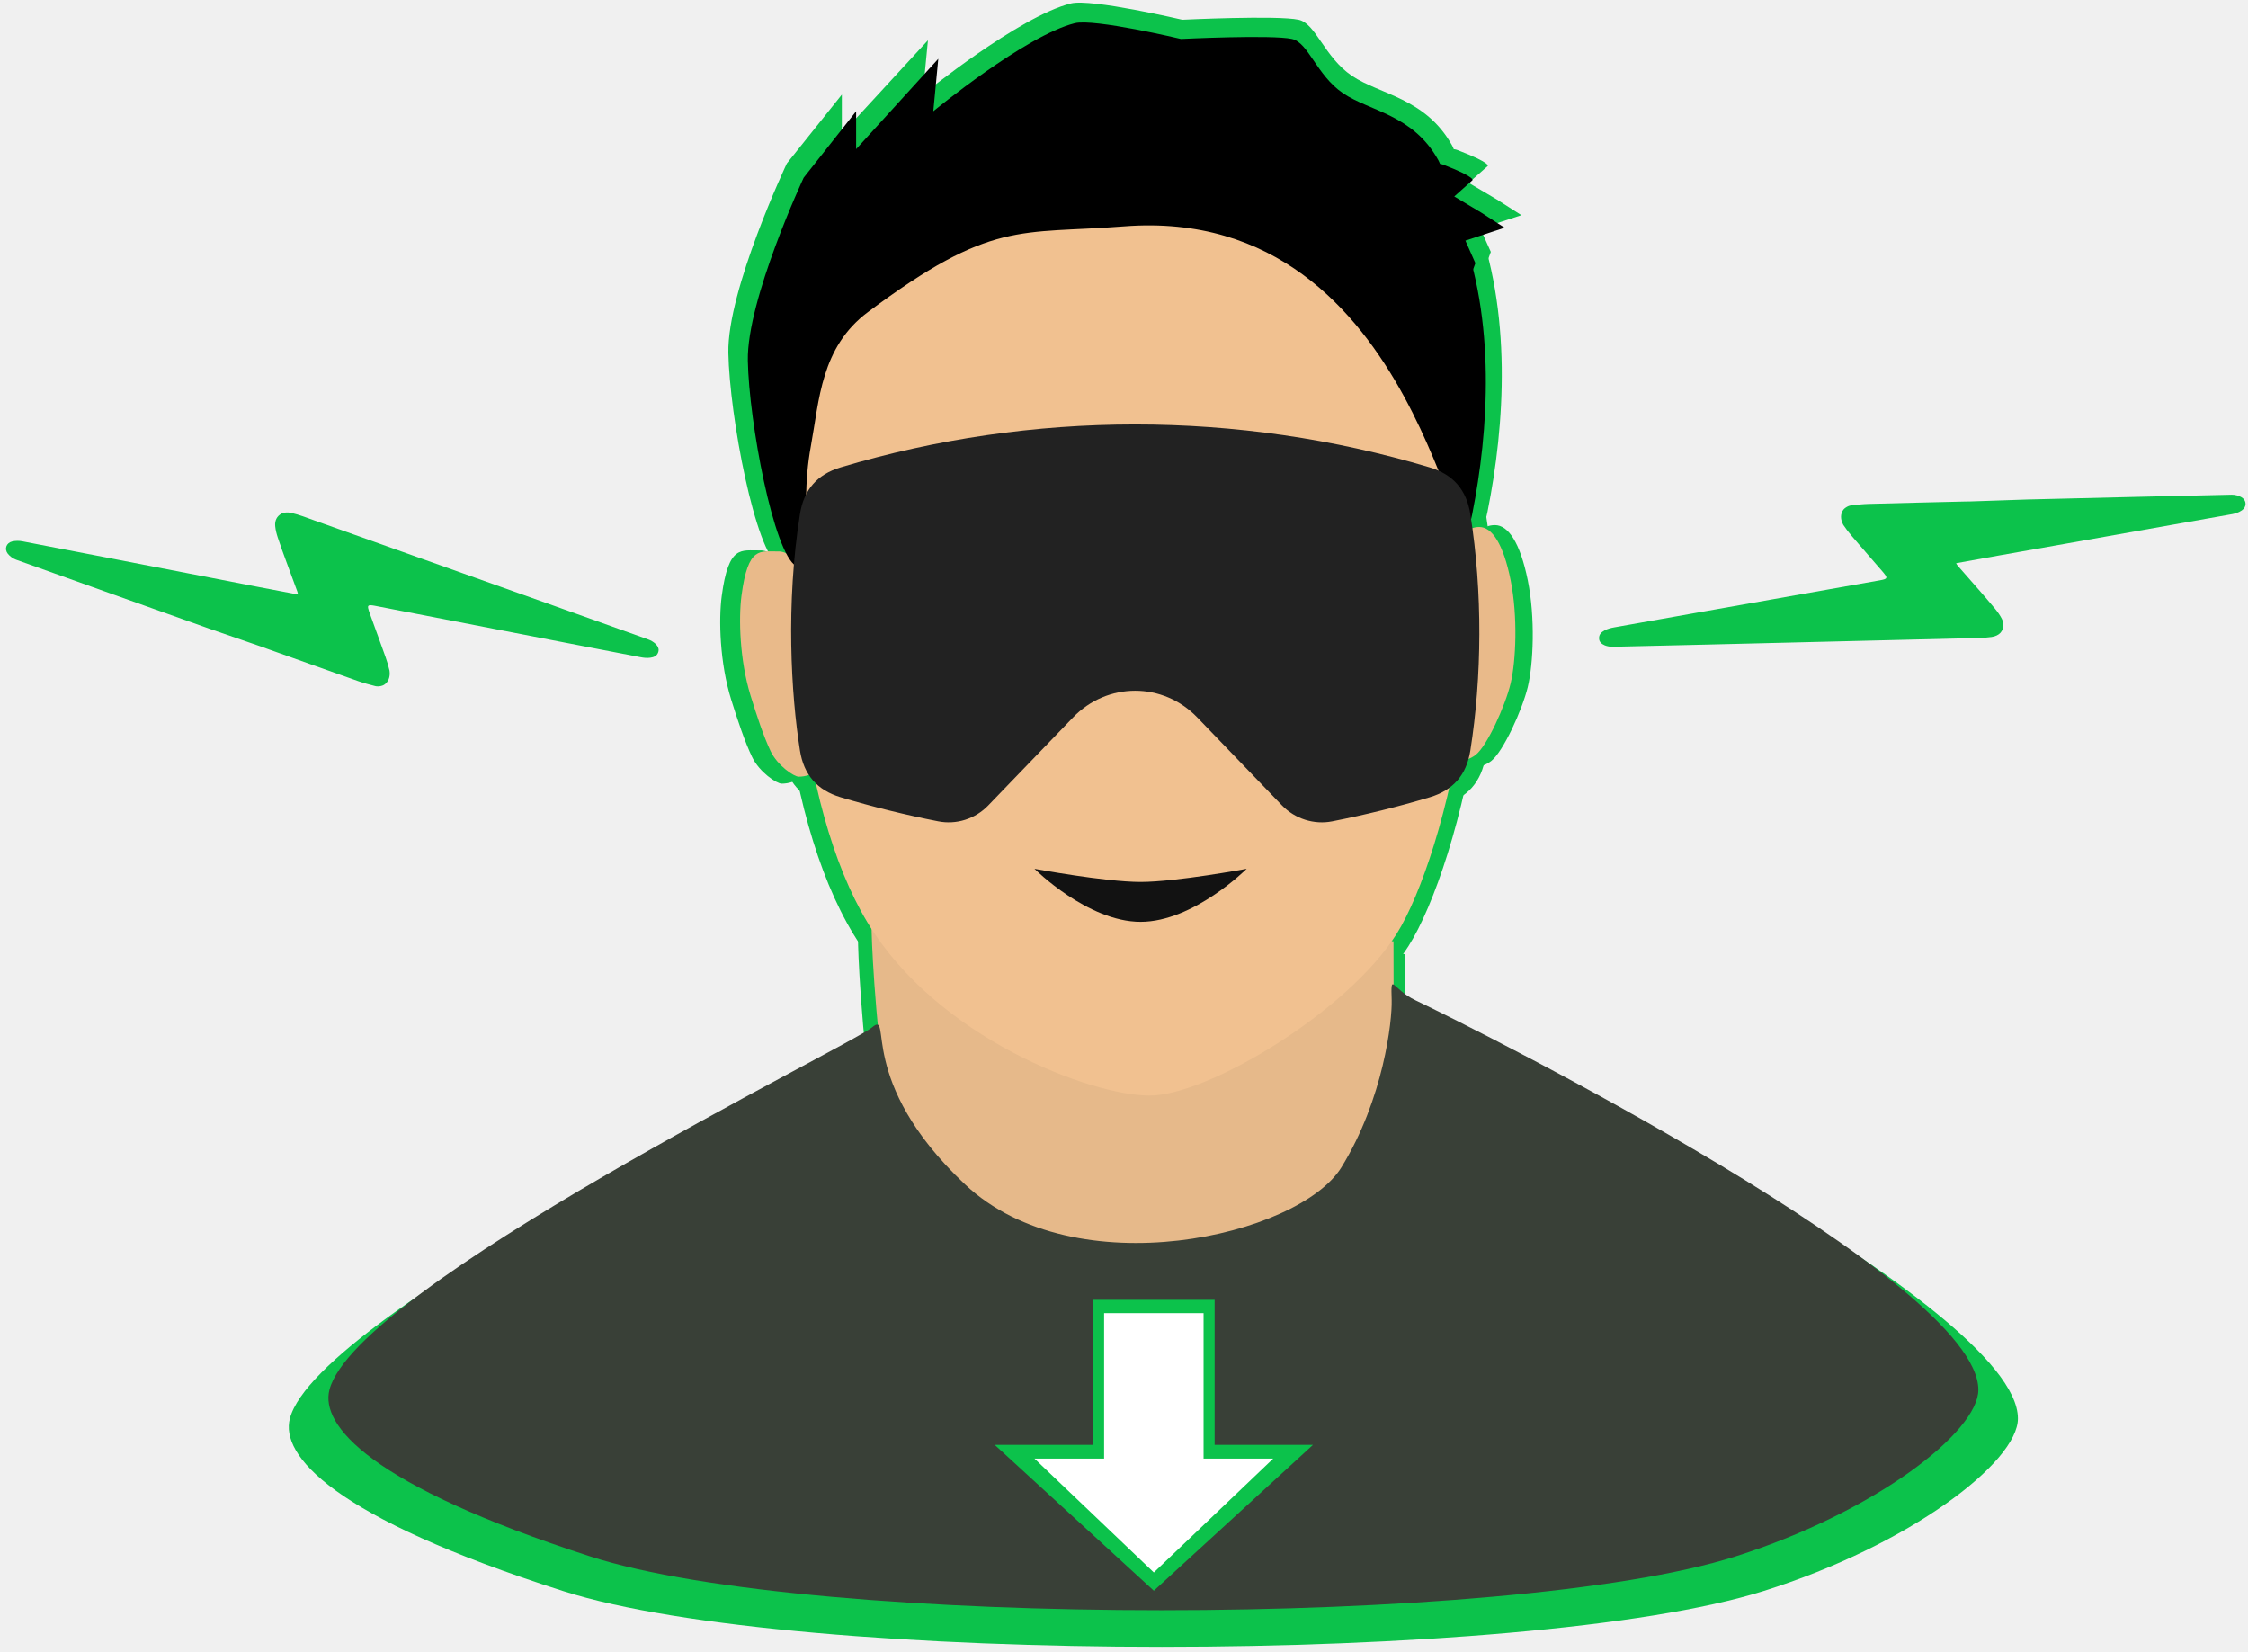
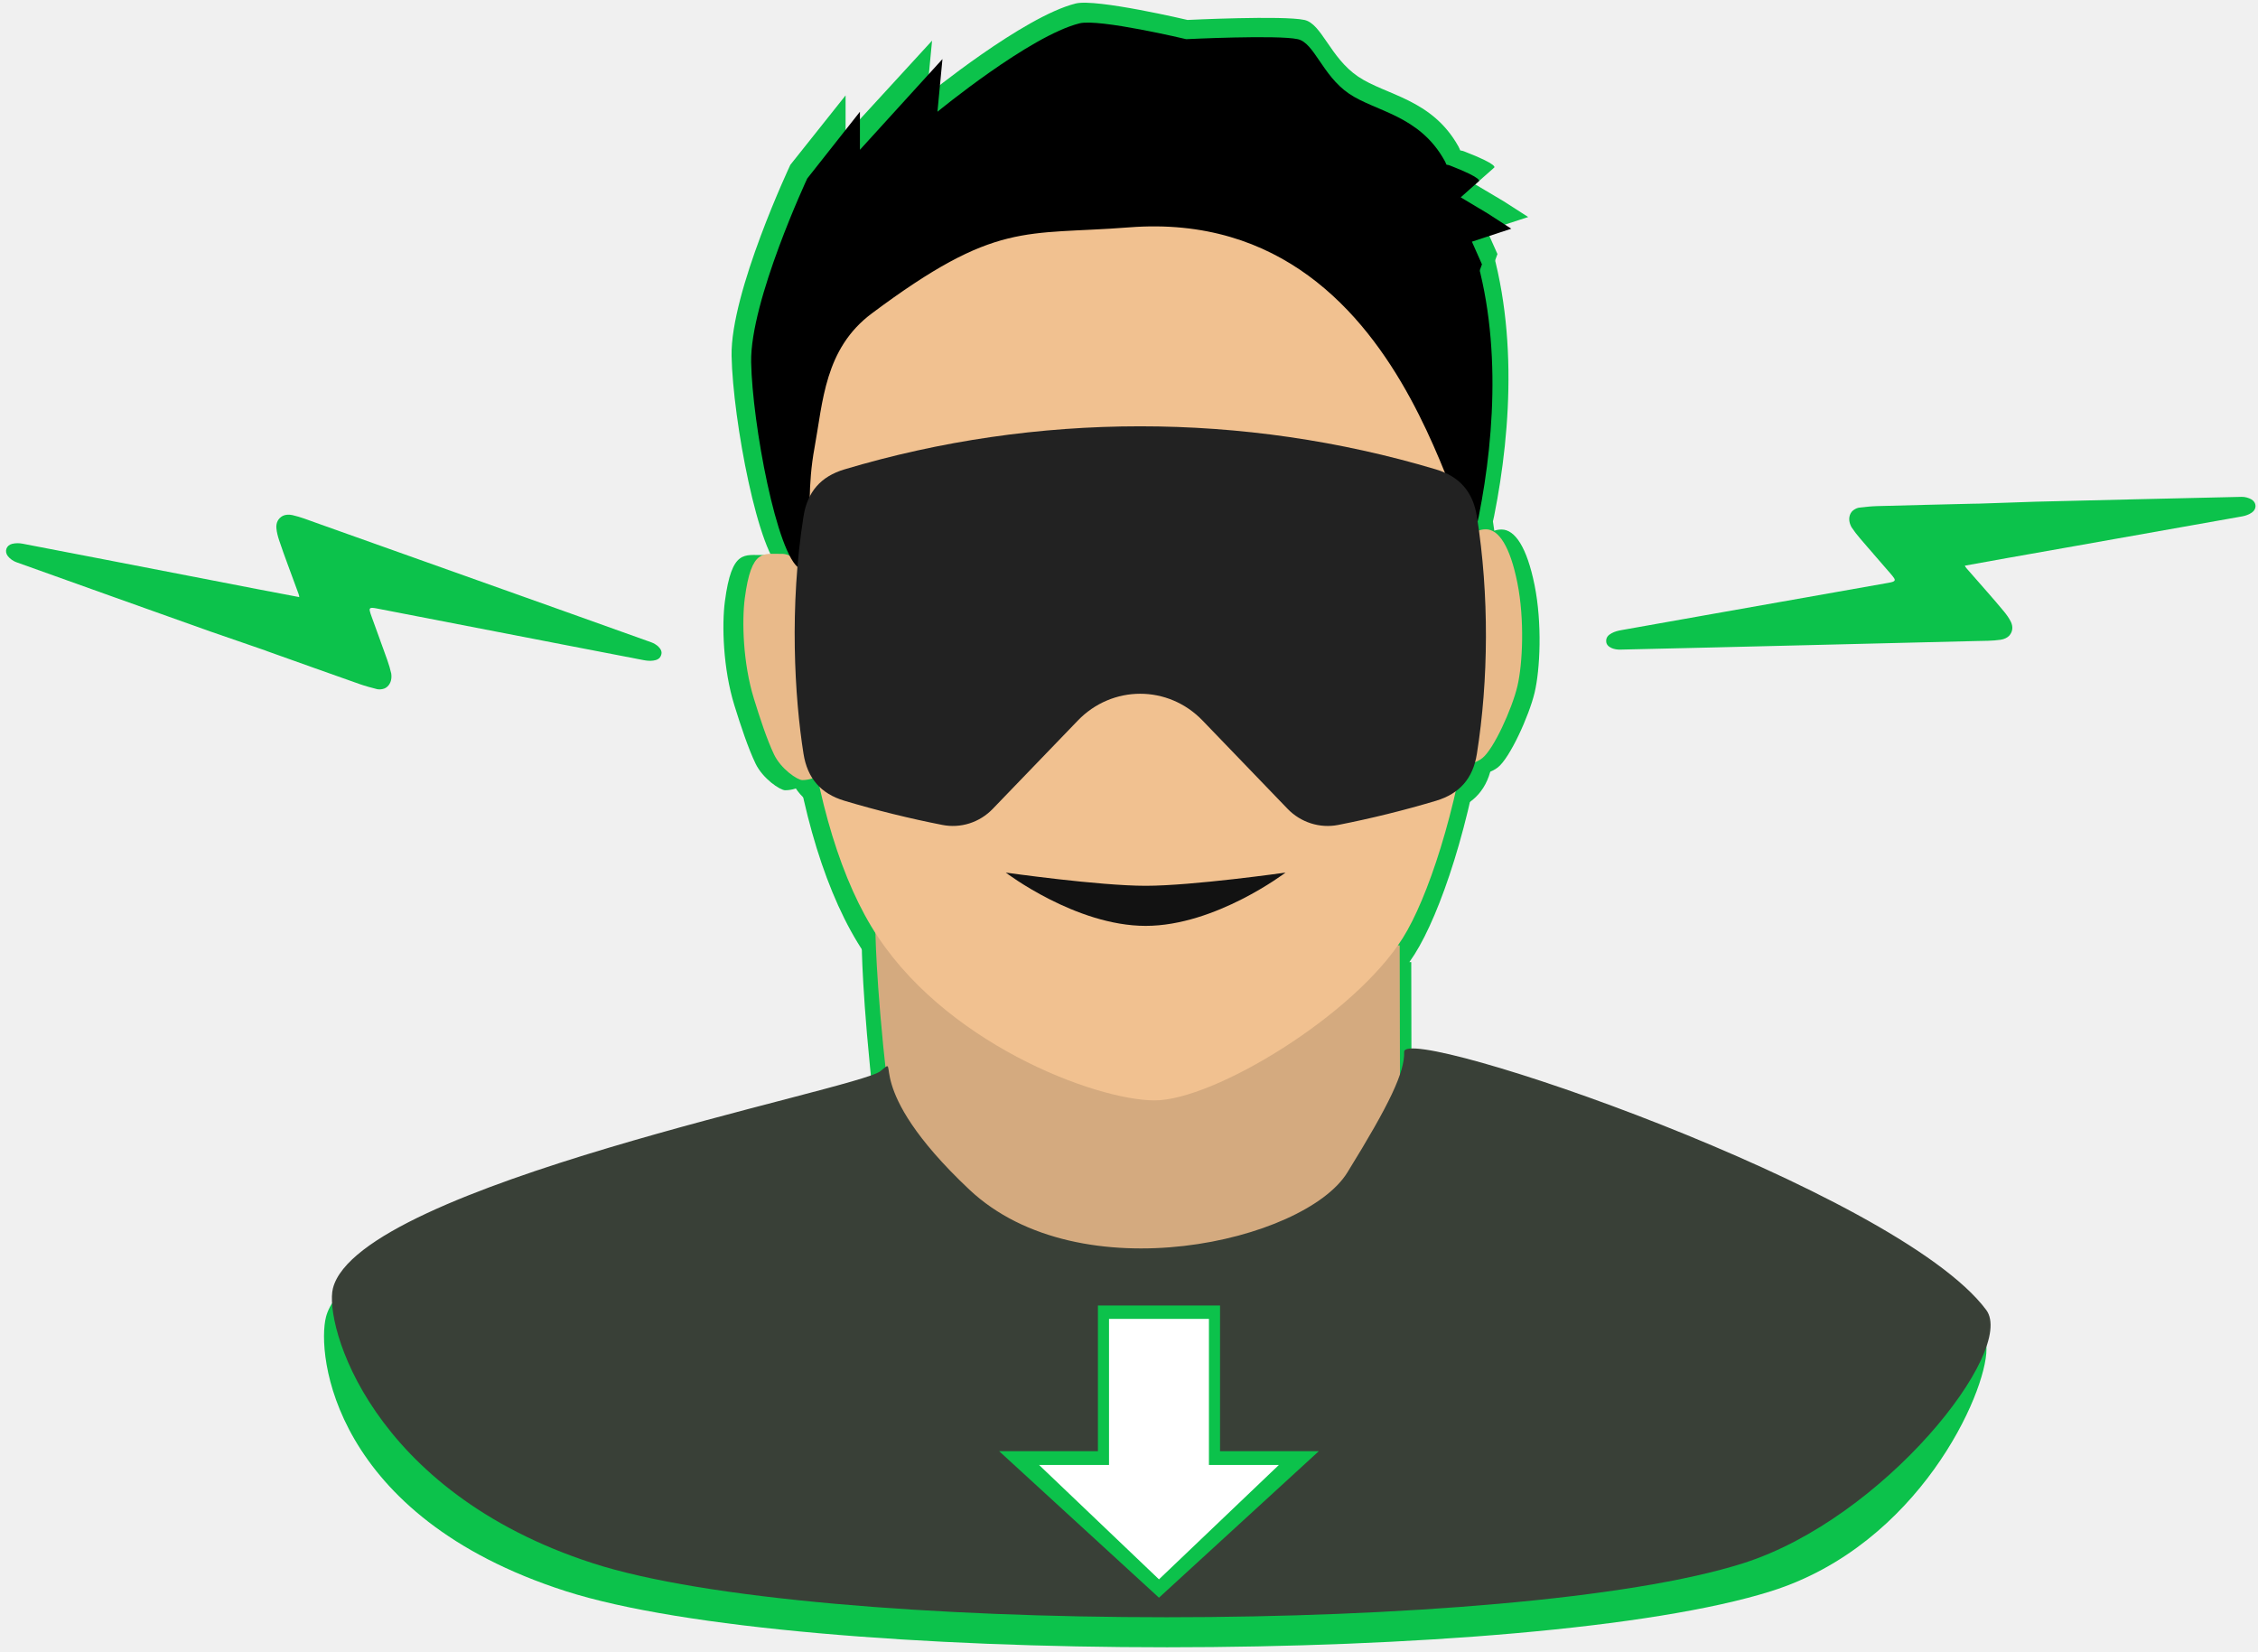
- <svg xmlns="http://www.w3.org/2000/svg" width="339px" height="249px" viewBox="0 0 339 249" version="1.1">
+ <svg xmlns="http://www.w3.org/2000/svg" width="339px" height="248px" viewBox="0 0 339 248" version="1.1">
  <defs />
  <g id="Page-2" stroke="none" stroke-width="1" fill="none" fill-rule="evenodd">
-     <g id="Artboard" transform="translate(-311, -235)">
-       <g id="kevin-vr" transform="translate(311, 235)">
-         <g id="shadow" transform="translate(43, 0)" fill="#0CC24B">
-           <path d="M86.376,141.052 C86.376,141.052 86.376,148.985 88.23,165.248 C88.957,171.621 92.96,176.637 95.948,180.845 C100.585,187.376 131.923,211.514 137.562,212.755 C143.201,213.996 161.812,201.157 168.196,194.13 C174.581,187.104 174.154,176.376 173.328,172.592 C172.502,168.808 168.918,165.41 168.918,165.41 L168.875,143.863 L86.376,141.052 Z" id="Path-5" />
-           <path d="M85.73,140.905 C96.74,158.962 121.022,167.956 130.316,167.956 C139.61,167.956 161.708,154.769 169.382,142.688 C177.056,130.606 187.939,88.436 175.716,58.606 C163.493,28.776 128.12,31.452 128.12,31.452 C128.12,31.452 84.198,29.904 77.683,58.606 C71.169,87.308 74.719,122.847 85.73,140.905 Z" id="Path" />
-           <path d="M76.651,87.447 C76.651,87.447 74.408,82.927 71.611,82.994 C68.813,83.062 66.872,82.03 65.83,89.918 C65.37,93.4 65.528,99.927 67.262,105.492 C68.21,108.531 69.33,111.893 70.429,114.171 C71.529,116.449 74.127,118.164 74.878,118.164 C77.121,118.164 78.465,116.66 78.465,116.66 L78.325,111.102 L77.825,106.765 L77.565,103.898 L76.851,98.47 L76.651,93.7 L76.651,87.447 Z" id="Path-2" />
-           <path d="M179.768,80.728 C179.768,80.728 180.433,79.178 182.436,79.178 C184.44,79.178 186.234,81.801 187.389,87.493 C188.544,93.186 188.227,100.121 187.389,103.593 C186.551,107.066 183.666,113.376 181.866,114.755 C180.066,116.134 177.36,116.028 176.961,114.544 C176.562,113.06 176.863,111.868 176.863,111.868 L177.517,103.593 L178.424,91.383 L178.795,84.563 L179.768,80.728 Z" id="Path-3" />
-           <path d="M181.317,77.164 C183.937,64.104 185.077,46.964 179.348,32.239 C178.689,30.546 176.771,23.356 175.958,21.901 C171.966,14.767 165.061,14.26 160.883,11.441 C156.706,8.622 155.435,3.548 152.838,2.983 C149.642,2.288 135.284,2.983 135.284,2.983 C135.284,2.983 121.572,-0.236 118.502,0.522 C110.671,2.455 96.146,14.266 96.146,14.266 L96.934,6.077 L83.95,20.179 L83.95,14.266 L75.657,24.647 C75.657,24.647 66.654,43.691 66.835,53.212 C67.015,62.733 70.89,83.262 74.476,85.287 C78.061,87.313 74.675,77.891 76.799,66.53 C78.135,59.384 78.365,51.117 85.814,45.62 C105.413,31.156 109.757,33.509 126.288,32.239 C173.832,28.586 178.396,91.726 181.317,77.164 Z" id="Path-6" />
-           <path d="M176.816,22.636 C182.175,24.695 181.313,25.073 181.313,25.073 L178.478,27.57 L182.745,30.093 L186.432,32.449 L180.238,34.465 L181.817,37.985 L180.173,42.456 C180.173,42.456 171.456,20.578 176.816,22.636 Z" id="Path-7" />
-           <path d="M86.452,157.315 C89.875,154.459 83.761,165.628 101.159,181.821 C118.556,198.014 153.928,189.887 160.629,179.182 C167.329,168.477 168.68,156.209 168.587,153.076 C168.45,148.483 168.587,151.307 172.347,153.076 C182.353,157.783 261.304,196.813 261.304,213.895 C261.304,220.449 245.091,232.947 222.923,239.91 C187.31,251.097 76.973,251.114 41.922,239.91 C6.872,228.707 -0.719,219.38 0.712,213.895 C4.902,197.845 83.028,160.171 86.452,157.315 Z" id="Path-8" />
-           <path d="M128.904,132.544 C137.288,132.544 145.672,140.828 145.672,140.828 C145.672,140.828 134.504,138.774 128.904,138.774 C123.304,138.774 112.136,140.828 112.136,140.828 C112.136,140.828 120.52,132.544 128.904,132.544 Z" id="Triangle" transform="translate(128.904, 136.686) scale(1, -1) translate(-128.904, -136.686) " />
-           <path d="M174.583,69.866 C144.282,60.923 111.733,60.941 81.504,69.866 C77.784,70.966 75.682,73.353 75.07,77.175 C72.823,91.214 73.659,105.253 75.07,114.068 C75.682,117.884 77.79,120.276 81.504,121.377 C86.58,122.874 91.76,124.136 96.897,125.131 C99.804,125.702 102.785,124.758 104.85,122.632 L118.22,108.922 C123.642,103.353 132.45,103.347 137.872,108.922 L151.235,122.632 C153.307,124.758 156.318,125.696 159.195,125.137 C164.332,124.142 169.512,122.881 174.588,121.383 C178.308,120.283 180.416,117.896 181.022,114.074 C182.857,102.614 182.978,89.376 181.022,77.181 C180.41,73.359 178.302,70.966 174.582,69.866 L174.583,69.866 Z" id="Page-1" />
-           <polygon id="Page-1" points="131 244.487 149.864 226.707 138.86 226.707 138.86 203.994 123.14 203.994 123.14 226.707 112.136 226.707" />
+     <g id="Artboard" transform="translate(-311, -234)">
+       <g id="kevin-vr" transform="translate(311, 234)">
+         <g id="shadow" transform="translate(48, 0)" fill="#0CC24B">
+           <path d="M81.376,141.618 C81.376,141.618 81.376,149.583 83.23,165.911 C83.957,172.31 87.96,177.347 90.948,181.572 C95.585,188.128 126.923,212.363 132.562,213.609 C138.201,214.856 156.812,201.965 163.196,194.91 C169.581,187.855 169.154,177.084 168.328,173.285 C167.502,169.486 163.918,166.074 163.918,166.074 L163.875,144.441 L81.376,141.618 Z" id="Path-5" />
+           <path d="M80.73,141.471 C91.74,159.601 116.022,168.631 125.316,168.631 C134.61,168.631 156.708,155.39 164.382,143.261 C172.056,131.131 182.939,88.791 170.716,58.841 C158.493,28.892 123.12,31.579 123.12,31.579 C123.12,31.579 79.198,30.024 72.683,58.841 C66.169,87.658 69.719,123.341 80.73,141.471 Z" id="Path" />
+           <path d="M71.651,87.798 C71.651,87.798 69.408,83.26 66.611,83.328 C63.813,83.395 61.872,82.359 60.83,90.279 C60.37,93.775 60.528,100.328 62.262,105.915 C63.21,108.967 64.33,112.342 65.429,114.629 C66.529,116.917 69.127,118.639 69.878,118.639 C72.121,118.639 73.465,117.128 73.465,117.128 L73.325,111.548 L72.825,107.194 L72.565,104.316 L71.851,98.866 L71.651,94.076 L71.651,87.798 Z" id="Path-2" />
+           <path d="M174.768,81.052 C174.768,81.052 175.433,79.496 177.436,79.496 C179.44,79.496 181.234,82.129 182.389,87.845 C183.544,93.56 183.227,100.524 182.389,104.01 C181.551,107.496 178.666,113.831 176.866,115.216 C175.066,116.6 172.36,116.494 171.961,115.004 C171.562,113.514 171.863,112.318 171.863,112.318 L172.517,104.01 L173.424,91.75 L173.795,84.902 L174.768,81.052 Z" id="Path-3" />
+           <path d="M176.317,77.474 C178.937,64.362 180.077,47.153 174.348,32.369 C173.689,30.668 171.771,23.449 170.958,21.989 C166.966,14.827 160.061,14.317 155.883,11.487 C151.706,8.657 150.435,3.562 147.838,2.995 C144.642,2.297 130.284,2.995 130.284,2.995 C130.284,2.995 116.572,-0.237 113.502,0.524 C105.671,2.465 91.146,14.324 91.146,14.324 L91.934,6.102 L78.95,20.26 L78.95,14.324 L70.657,24.746 C70.657,24.746 61.654,43.866 61.835,53.426 C62.015,62.985 65.89,83.596 69.476,85.63 C73.061,87.663 69.675,78.204 71.799,66.797 C73.135,59.622 73.365,51.322 80.814,45.803 C100.413,31.281 104.757,33.644 121.288,32.369 C168.832,28.701 173.396,92.094 176.317,77.474 Z" id="Path-6" />
+           <path d="M171.816,22.727 C177.175,24.794 176.313,25.174 176.313,25.174 L173.478,27.681 L177.745,30.214 L181.432,32.58 L175.238,34.603 L176.817,38.138 L175.173,42.626 C175.173,42.626 166.456,20.661 171.816,22.727 Z" id="Path-7" />
+           <path d="M85.531,163.801 C88.955,160.934 78.761,166.294 96.159,182.551 C113.556,198.809 148.928,190.649 155.629,179.902 C162.329,169.154 157.562,156.171 161.322,157.947 C171.328,162.672 250.236,185.392 250.236,202.543 C250.236,209.124 240.091,231.883 217.923,238.874 C182.31,250.105 71.973,250.122 36.922,238.874 C1.872,227.625 -0.485,203.202 0.947,197.695 C5.137,181.581 82.108,166.668 85.531,163.801 Z" id="Path-8" />
+           <path d="M123.904,133.076 C132.288,133.076 140.672,141.394 140.672,141.394 C140.672,141.394 129.504,139.332 123.904,139.332 C118.304,139.332 107.136,141.394 107.136,141.394 C107.136,141.394 115.52,133.076 123.904,133.076 Z" id="Triangle" transform="translate(123.904, 137.2349) scale(1, -1) translate(-123.904, -137.2349) " />
+           <path d="M169.583,70.147 C139.282,61.167 106.733,61.186 76.504,70.147 C72.784,71.251 70.682,73.647 70.07,77.485 C67.823,91.581 68.659,105.676 70.07,114.526 C70.682,118.357 72.79,120.759 76.504,121.864 C81.58,123.368 86.76,124.635 91.897,125.633 C94.804,126.207 97.785,125.259 99.85,123.125 L113.22,109.359 C118.642,103.768 127.45,103.762 132.872,109.359 L146.235,123.125 C148.307,125.259 151.318,126.201 154.195,125.639 C159.332,124.641 164.512,123.374 169.588,121.87 C173.308,120.766 175.416,118.37 176.022,114.532 C177.857,103.026 177.978,89.735 176.022,77.491 C175.41,73.654 173.302,71.251 169.582,70.147 L169.583,70.147 Z" id="Page-1" />
+           <polygon id="Page-1" points="126 245.469 144.864 227.617 133.86 227.617 133.86 204.813 118.14 204.813 118.14 227.617 107.136 227.617" />
        </g>
        <g id="main-body" transform="translate(49, 3)">
-           <path d="M82.42,136.216 C82.42,136.216 82.42,143.877 84.189,159.583 C84.882,165.737 88.702,170.582 91.554,174.646 C95.978,180.952 125.881,204.262 131.262,205.461 C136.643,206.66 154.401,194.261 160.493,187.475 C166.585,180.689 166.178,170.329 165.39,166.675 C164.602,163.021 161.182,159.739 161.182,159.739 L161.141,138.931 L82.42,136.216 Z" id="Path-5" fill="#E6B98A" />
+           <path d="M82.42,136.216 C82.42,136.216 82.42,143.877 84.189,159.583 C84.882,165.737 88.702,170.582 91.554,174.646 C95.978,180.952 125.881,204.262 131.262,205.461 C136.643,206.66 154.401,194.261 160.493,187.475 C166.585,180.689 166.178,170.329 165.39,166.675 C164.602,163.021 161.182,159.739 161.182,159.739 L161.141,138.931 L82.42,136.216 Z" id="Path-5" fill="#D4AA7F" />
          <path d="M81.803,136.074 C92.31,153.513 115.479,162.198 124.348,162.198 C133.216,162.198 154.301,149.463 161.624,137.796 C168.947,126.129 179.332,85.404 167.668,56.597 C156.004,27.789 122.252,30.374 122.252,30.374 C122.252,30.374 80.342,28.879 74.125,56.597 C67.909,84.314 71.296,118.636 81.803,136.074 Z" id="Path" fill="#F1C190" />
          <path d="M73.141,84.449 C73.141,84.449 71,80.084 68.331,80.149 C65.662,80.214 63.809,79.218 62.815,86.835 C62.376,90.198 62.527,96.501 64.182,101.875 C65.086,104.811 66.155,108.057 67.204,110.257 C68.253,112.457 70.732,114.113 71.448,114.113 C73.589,114.113 74.872,112.66 74.872,112.66 L74.737,107.293 L74.26,103.105 L74.012,100.336 L73.332,95.094 L73.141,90.487 L73.141,84.449 Z" id="Path-2" fill="#E9BA8A" />
          <path d="M171.534,77.96 C171.534,77.96 172.169,76.463 174.081,76.463 C175.992,76.463 177.704,78.996 178.806,84.494 C179.908,89.991 179.605,96.689 178.806,100.042 C178.007,103.395 175.254,109.489 173.536,110.821 C171.818,112.153 169.237,112.05 168.856,110.617 C168.475,109.184 168.762,108.033 168.762,108.033 L169.386,100.042 L170.252,88.25 L170.606,81.664 L171.534,77.96 Z" id="Path-3" fill="#E9BA8A" />
          <path d="M173.013,74.519 C175.512,61.906 176.6,45.354 171.134,31.134 C170.505,29.498 168.675,22.555 167.898,21.15 C164.09,14.261 157.501,13.771 153.515,11.049 C149.529,8.327 148.316,3.427 145.838,2.881 C142.788,2.209 129.088,2.881 129.088,2.881 C129.088,2.881 116.003,-0.228 113.074,0.504 C105.602,2.371 91.742,13.777 91.742,13.777 L92.494,5.869 L80.104,19.487 L80.104,13.777 L72.191,23.802 C72.191,23.802 63.601,42.193 63.773,51.388 C63.945,60.582 67.644,80.407 71.064,82.363 C74.485,84.319 71.255,75.221 73.281,64.249 C74.556,57.348 74.776,49.365 81.884,44.056 C100.585,30.088 104.73,32.36 120.504,31.134 C165.87,27.606 170.226,88.581 173.013,74.519 Z" id="Path-6" fill="#000000" />
          <path d="M168.717,21.86 C173.832,23.848 173.009,24.214 173.009,24.214 L170.304,26.625 L174.375,29.061 L177.894,31.337 L171.983,33.283 L173.49,36.683 L171.921,41 C171.921,41 163.603,19.872 168.717,21.86 Z" id="Path-7" fill="#000000" />
-           <path d="M82.492,151.922 C85.759,149.164 79.925,159.95 96.525,175.588 C113.126,191.226 146.878,183.377 153.271,173.039 C159.665,162.701 160.954,150.853 160.865,147.828 C160.735,143.393 160.865,146.12 164.453,147.828 C174.001,152.373 249.336,190.065 249.336,206.562 C249.336,212.892 233.866,224.961 212.713,231.686 C178.731,242.488 73.447,242.505 40.002,231.686 C6.557,220.866 -0.687,211.859 0.68,206.562 C4.678,191.062 79.226,154.68 82.492,151.922 Z" id="Path-8" fill="#394037" />
-           <path d="M123,128 C131,128 139,136 139,136 C139,136 128.344,134.017 123,134.017 C117.656,134.017 107,136 107,136 C107,136 115,128 123,128 Z" id="Triangle" fill="#121212" transform="translate(123, 132) scale(1, -1) translate(-123, -132) " />
+           <path d="M83.205,157.795 C86.472,155.037 79.925,159.95 96.525,175.588 C113.126,191.226 146.878,183.377 153.271,173.039 C159.665,162.701 161.9,157.943 161.811,154.918 C161.68,150.482 235.742,175.588 249.199,193.663 C253.741,199.763 233.866,224.961 212.713,231.686 C178.731,242.488 73.447,242.505 40.002,231.686 C6.557,220.866 -0.378,195.693 0.988,190.396 C4.986,174.896 79.938,160.553 83.205,157.795 Z" id="Path-8" fill="#394037" />
+           <path d="M123,128 C133.5,128 144,136 144,136 C144,136 130.014,134.017 123,134.017 C115.986,134.017 102,136 102,136 C102,136 112.5,128 123,128 Z" id="Triangle" fill="#121212" transform="translate(123, 132) scale(1, -1) translate(-123, -132) " />
          <path d="M166.586,67.471 C137.673,58.834 106.616,58.852 77.771,67.471 C74.222,68.533 72.216,70.838 71.632,74.529 C69.488,88.087 70.285,101.645 71.632,110.157 C72.216,113.842 74.227,116.153 77.771,117.215 C82.615,118.662 87.557,119.88 92.459,120.841 C95.233,121.393 98.077,120.481 100.048,118.428 L112.805,105.188 C117.979,99.81 126.383,99.804 131.557,105.188 L144.309,118.428 C146.285,120.481 149.158,121.387 151.904,120.847 C156.806,119.886 161.748,118.668 166.592,117.221 C170.141,116.159 172.152,113.854 172.73,110.163 C174.482,99.096 174.598,86.312 172.73,74.535 C172.147,70.844 170.135,68.533 166.586,67.471 L166.586,67.471 Z" id="Page-1" fill="#222222" />
          <polygon id="Page-1-Copy" fill="#0CC24B" points="125 236.859 149 214.861 134.167 214.861 134.167 193 115.833 193 115.833 214.861 101 214.861" />
          <polygon id="Page-1" fill="#FFFFFF" points="125 234.105 143 216.935 132.5 216.935 132.5 195 117.5 195 117.5 216.935 107 216.935" />
        </g>
        <path d="M93.607,113.32 C93.419,112.961 93.138,112.621 92.833,112.367 C85.689,106.429 78.528,100.512 71.372,94.59 C64.814,89.16 58.259,83.731 51.692,78.309 C50.731,77.512 49.79,76.672 48.743,76 C48.263,75.695 47.786,75.57 47.352,75.606 C46.509,75.727 46.005,76.27 45.798,77.047 C45.645,77.625 45.591,78.238 45.571,78.844 C45.532,80.137 45.54,81.43 45.54,82.723 C45.54,84.301 45.548,85.879 45.559,87.453 C45.559,87.625 45.536,87.778 45.493,87.914 C44.399,87.262 40.751,85.094 39.934,84.602 C36.962,82.817 33.989,81.035 31.02,79.25 C23.747,74.887 16.473,70.516 9.192,66.168 C8.759,65.906 8.239,65.719 7.739,65.66 C6.829,65.555 6.2,66.309 6.489,67.184 C6.646,67.649 6.97,68.125 7.345,68.442 C15.274,75.035 23.22,81.61 31.165,88.184 C32.723,89.473 36.356,92.367 37.915,93.66 C38.036,93.77 38.145,93.867 38.259,93.957 C42.028,97.078 45.794,100.203 49.575,103.309 C50.262,103.871 50.993,104.383 51.727,104.883 C51.957,105.039 52.262,105.129 52.543,105.164 C52.719,105.188 52.883,105.184 53.035,105.156 C53.766,105 54.34,104.391 54.543,103.43 C54.637,102.734 54.672,102.031 54.68,101.328 C54.684,100.723 54.688,100.113 54.688,99.508 L54.688,98.254 L54.692,98.254 C54.692,96.945 54.692,95.641 54.696,94.332 C54.696,94.184 54.699,94.031 54.703,93.887 C54.707,93.801 54.711,93.727 54.723,93.656 C54.727,93.598 54.727,93.539 54.735,93.477 C54.766,93.16 54.949,93.055 55.242,93.18 C55.442,93.266 55.637,93.371 55.821,93.484 C63.946,98.359 72.067,103.234 80.192,108.109 C83.711,110.219 87.227,112.328 90.747,114.434 C91.192,114.703 91.653,114.937 92.165,115.047 C92.684,115.16 93.184,115.148 93.551,114.699 C93.922,114.273 93.829,113.793 93.606,113.32 L93.607,113.32 Z" id="Page-1" fill="#0CC24B" transform="translate(50.10989, 90.37871) rotate(-20) translate(-50.10989, -90.37871) " />
        <path d="M333.38,109.033 C333.193,108.673 332.911,108.334 332.607,108.08 C325.462,102.142 318.302,96.225 311.146,90.303 C304.587,84.873 298.033,79.444 291.466,74.022 C290.505,73.225 289.563,72.385 288.517,71.713 C288.036,71.408 287.559,71.283 287.126,71.319 C286.282,71.44 285.778,71.983 285.571,72.76 C285.419,73.338 285.364,73.951 285.345,74.557 C285.306,75.85 285.313,77.143 285.313,78.436 C285.313,80.014 285.321,81.592 285.333,83.166 C285.333,83.338 285.309,83.49 285.267,83.627 C284.173,82.975 280.524,80.807 279.708,80.315 C276.735,78.529 273.763,76.748 270.794,74.963 C263.52,70.6 256.247,66.229 248.966,61.881 C248.532,61.619 248.013,61.432 247.513,61.373 C246.603,61.268 245.974,62.022 246.263,62.897 C246.419,63.362 246.743,63.838 247.118,64.154 C255.048,70.748 262.993,77.322 270.938,83.896 C272.497,85.186 276.13,88.08 277.688,89.373 C277.809,89.482 277.919,89.58 278.032,89.67 C281.801,92.791 285.567,95.916 289.348,99.022 C290.035,99.584 290.766,100.096 291.5,100.596 C291.731,100.752 292.035,100.842 292.317,100.877 C292.492,100.9 292.656,100.897 292.809,100.869 C293.539,100.713 294.114,100.104 294.317,99.143 C294.41,98.447 294.446,97.744 294.453,97.041 C294.457,96.436 294.461,95.826 294.461,95.221 L294.461,93.967 L294.465,93.967 C294.465,92.658 294.465,91.353 294.469,90.045 C294.469,89.896 294.473,89.744 294.477,89.6 C294.481,89.514 294.485,89.439 294.496,89.369 C294.5,89.311 294.5,89.252 294.508,89.189 C294.539,88.873 294.723,88.768 295.016,88.893 C295.215,88.978 295.41,89.084 295.594,89.197 C303.719,94.072 311.84,98.947 319.965,103.822 C323.484,105.932 327,108.041 330.52,110.146 C330.965,110.416 331.426,110.65 331.938,110.76 C332.458,110.873 332.957,110.861 333.325,110.412 C333.696,109.986 333.602,109.506 333.379,109.033 L333.38,109.033 Z" id="Page-1-Copy-2" fill="#0CC24B" transform="translate(289.8833, 86.0916) rotate(139) translate(-289.8833, -86.0916) " />
      </g>
    </g>
  </g>
</svg>
